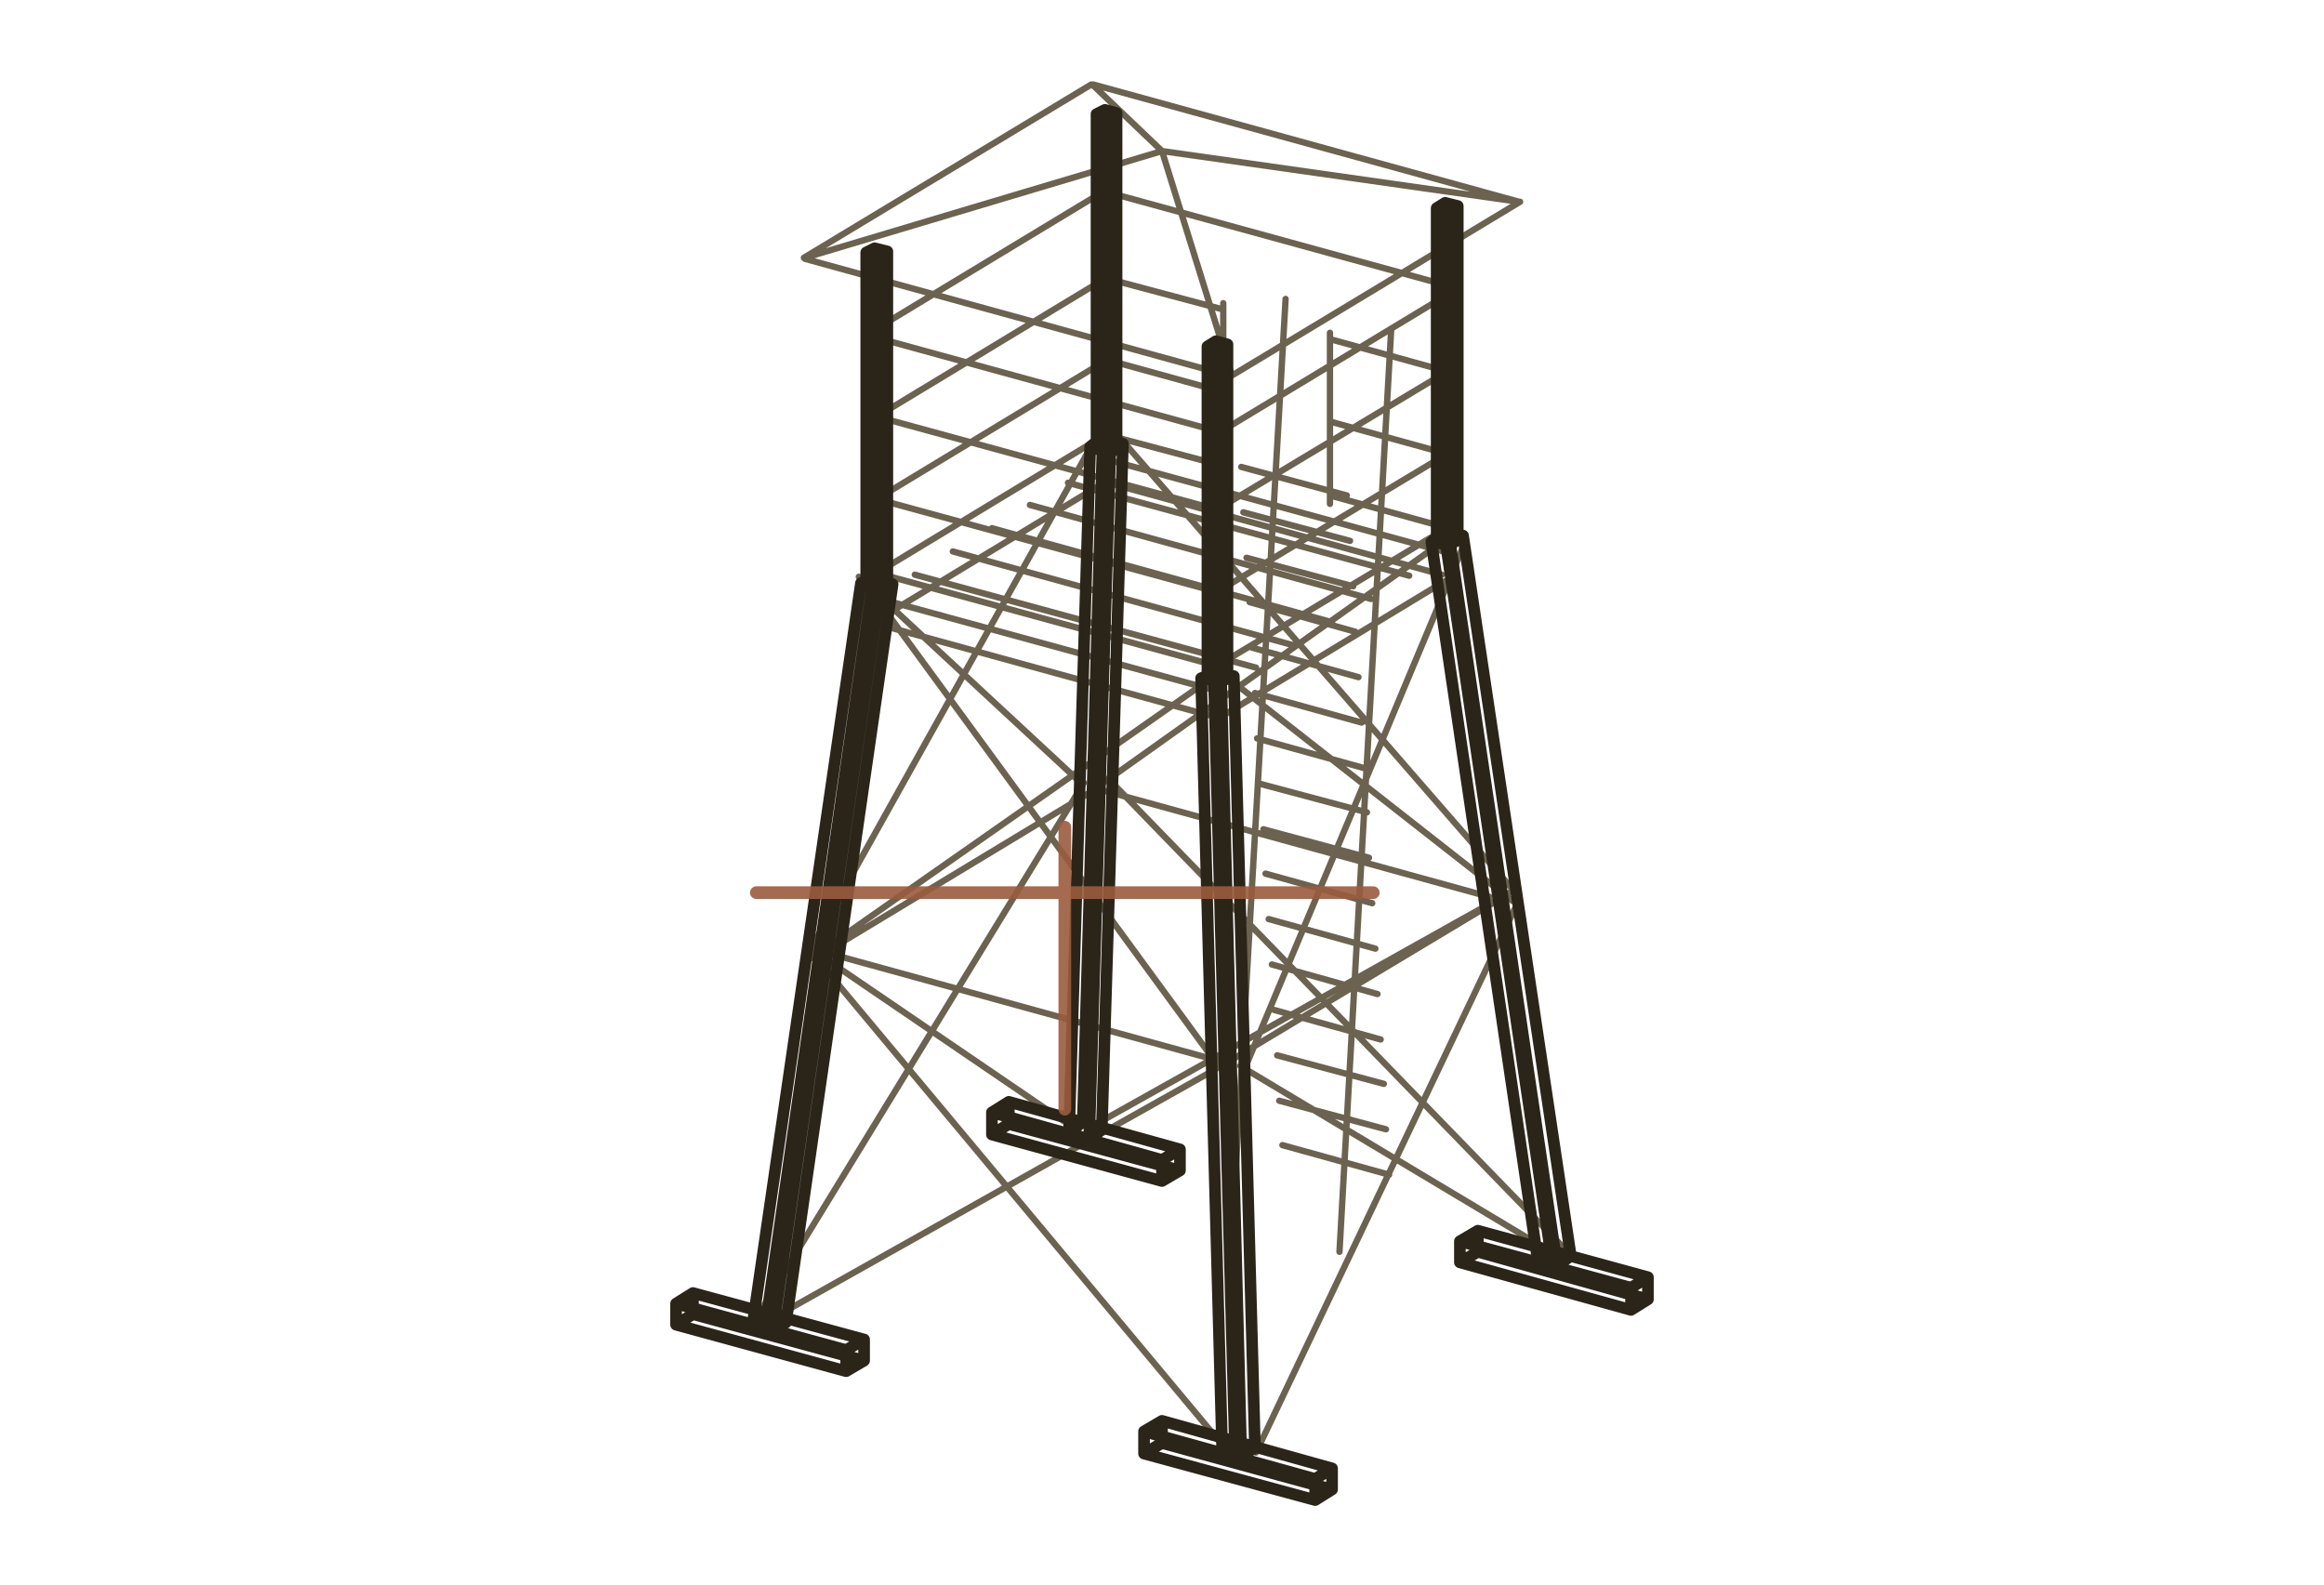
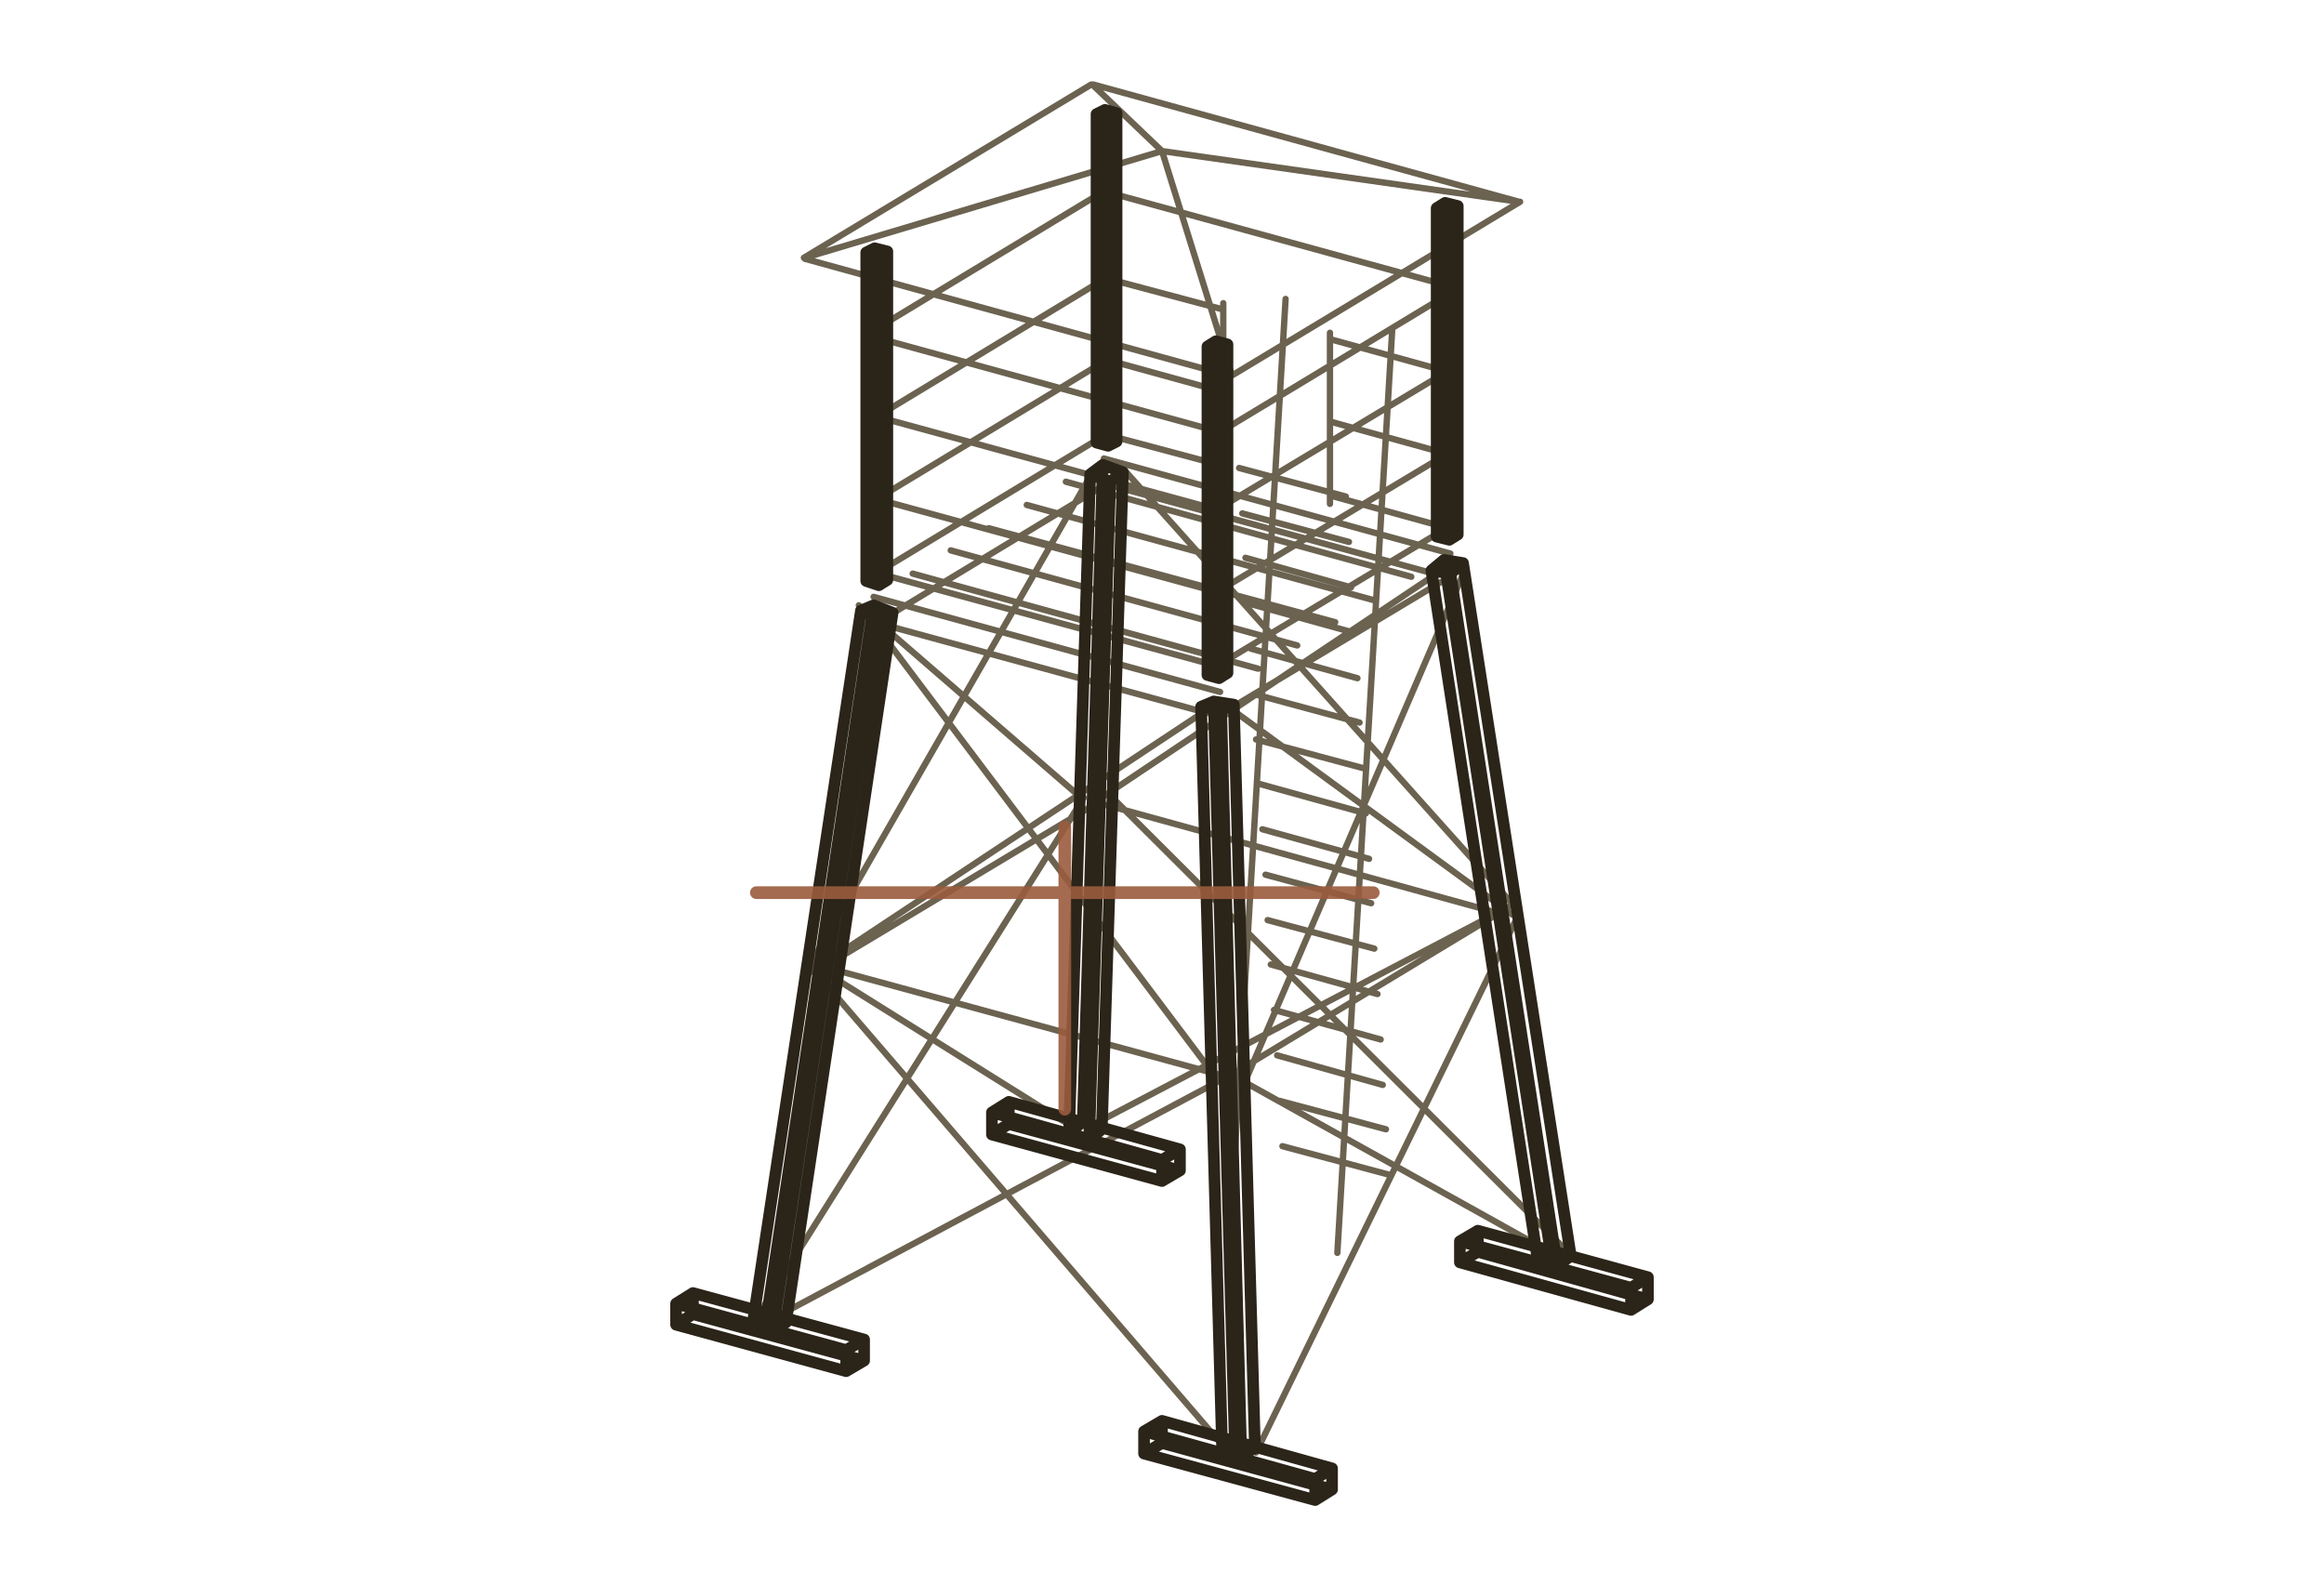
<svg xmlns="http://www.w3.org/2000/svg" viewBox="0 0 220 150" width="220" height="150" role="img">
  <g fill="none" stroke="#6b6250" stroke-width="0.6" stroke-linecap="round">
-     <path d="M104.7 74.9L141 84.9M103.6 106.5L142.9 84.5M148.3 118.4L104.9 73.7M141.3 85.5L116.8 100.2M148.3 119.4L117.4 100.9M118.9 137.5L143.7 85.4M115.3 100.4L79 90.4M116.4 137.6L77.1 90.5M71.7 125.6L115.1 101.2M78.7 89.8L103.2 75M71.7 124.6L102.6 74.1M101.1 106.4L76.3 89.5M105.6 45.9L136.5 54.4M104.6 74L137.8 50.4M143.2 84.2L105.9 41.3M136.8 55L116 67.6M143.2 85.3L116.4 64.3M117.9 101L138.7 51.3M114.4 67.7L83.5 59.2M115.4 101L82.2 55.6M76.8 90.7L114.1 64.6M83.2 58.6L104 46M76.8 89.7L103.6 41.7M102.1 73.9L81.3 54.6M104.8 43.5L137 52.3M101.1 45.7L133.4 54.5M97.5 47.8L129.8 56.7M93.9 50L126.1 58.9M90.2 52.2L122.5 61.1M86.6 54.4L118.9 63.2M83 56.6L115.2 65.4M126.8 118.5L131.7 31.1M116.7 115.7L121.7 28.3M131.5 111.2L121.4 108.4M131.2 106.9L121.1 104.2M131 102.6L120.9 99.9M130.7 98.4L120.6 95.6M130.4 94.1L120.4 91.3M130.2 89.8L120.1 87M129.9 85.5L119.8 82.7M129.6 81.2L119.6 78.5M129.4 76.9L119.3 74.2M129.1 72.7L119 69.9M128.9 68.4L118.8 65.6M128.6 64.1L118.5 61.3M128.3 59.8L118.3 57M128.1 55.5L118 52.8M127.8 51.2L117.7 48.5M127.5 46.9L117.5 44.2M115.8 44.9L115.8 28.7M105.3 26.5L115.8 29.3M105.3 34.2L115.8 37.1M105.3 41.3L115.8 44.1M125.9 47.7L125.9 31.5M125.9 32.1L136.4 35M125.9 39.9L136.4 42.8M125.9 46.9L136.4 49.8M136.6 35.4L115.6 48M136.6 43.2L115.6 55.8M136.6 50.2L115.6 62.8M114.7 48.1L83.6 39.6M114.7 55.9L83.6 47.4M114.7 62.9L83.6 54.4M83.4 39.2L104.4 26.5M83.4 47L104.4 34.3M83.4 54L104.4 41.3M104.5 18.1L138 27.3M138 27.3L115.5 40.9M115.5 40.9L82 31.7M82 31.7L104.5 18.1M103.4 8L110 14.3M143.8 19.1L110 14.3M116.6 35.5L110 14.3M76.2 24.4L110 14.3M103.5 8L143.8 19.1M143.9 19.1L116.7 35.5M116.5 35.6L76.2 24.5M76.1 24.4L103.3 8" />
+     <path d="M104.7 76.2L141 86.2M103.6 106.4L142.9 85.8M148.3 118.4L104.9 75.1M141.3 86.8L116.8 101.6M148.3 119.4L117.4 102.2M118.9 137.5L143.7 86.7M115.3 101.7L79 91.8M116.4 137.6L77.1 91.9M71.7 125.6L115.1 102.5M78.7 91.1L103.2 76.4M71.7 124.6L102.6 75.5M101.1 106.4L76.3 90.9M105.7 46.1L136.1 54.4M104.6 75.3L137.8 53.1M143.2 85.6L105.9 43.9M136.4 55.1L115.9 67.4M143.2 86.6L116.4 67M117.9 102.3L138.7 53.9M114.3 67.5L83.9 59.2M115.4 102.4L82.2 58.3M76.8 92L114.1 67.3M83.6 58.6L104.1 46.2M76.8 91.1L103.6 44.4M102.1 75.3L81.3 57.3M104.5 43.4L137.3 52.4M100.9 45.6L133.6 54.6M97.2 47.8L130 56.8M93.6 50L126.4 58.9M90 52.1L122.8 61.1M86.4 54.3L119.1 63.3M82.7 56.5L115.5 65.5M126.6 118.6L131.8 31.1M116.5 115.9L121.7 28.3M131.5 111.2L121.4 108.5M131.2 106.9L121.1 104.2M130.9 102.7L120.9 99.9M130.7 98.4L120.6 95.6M130.4 94.1L120.3 91.3M130.1 89.8L120 87.1M129.8 85.5L119.8 82.8M129.6 81.3L119.5 78.5M129.3 77L119.2 74.2M129 72.7L118.9 70M128.7 68.4L118.7 65.7M128.5 64.2L118.4 61.4M128.2 59.9L118.1 57.1M127.9 55.6L117.9 52.8M127.7 51.3L117.6 48.6M127.4 47L117.3 44.3M115.8 44.9L115.8 28.7M105.3 26.5L115.8 29.3M105.3 34.2L115.8 37.1M105.3 41.3L115.8 44.1M125.9 47.7L125.9 31.5M125.9 32.1L136.4 35M125.9 39.9L136.4 42.8M125.9 46.9L136.4 49.8M136.6 35.4L115.6 48M136.6 43.2L115.6 55.8M136.6 50.2L115.6 62.8M114.7 48.1L83.6 39.6M114.7 55.9L83.6 47.4M114.7 62.9L83.6 54.4M83.4 39.2L104.4 26.5M83.4 47L104.4 34.3M83.4 54L104.4 41.3M104.5 18.1L138 27.3M138 27.3L115.5 40.9M115.5 40.9L82 31.7M82 31.7L104.5 18.1M103.4 8L110 14.3M143.8 19.1L110 14.3M116.6 35.5L110 14.3M76.2 24.4L110 14.3M103.5 8L143.8 19.1M143.9 19.1L116.7 35.5M116.5 35.6L76.2 24.5M76.1 24.4L103.3 8" />
  </g>
  <g fill="none" stroke="#2b2419" stroke-width="1.1" stroke-linecap="round">
-     <path d="M93.9 107.4L93.9 105.3M95.5 106.4L95.5 104.3M110 111.8L110 109.8M111.7 110.8L111.7 108.8M93.9 107.4L95.5 106.4M93.9 105.3L95.5 104.3M110 111.8L111.7 110.8M110 109.8L111.7 108.8M93.9 107.4L110 111.8M93.9 105.3L110 109.8M95.5 106.4L111.7 110.8M95.5 104.3L111.7 108.8M138.2 119.5L138.2 117.5M139.9 118.5L139.9 116.5M154.4 124L154.4 121.9M156 123L156 120.9M138.2 119.5L139.9 118.5M138.2 117.5L139.9 116.5M154.4 124L156 123M154.4 121.9L156 120.9M138.2 119.5L154.4 124M138.2 117.5L154.4 121.9M139.9 118.5L156 123M139.9 116.5L156 120.9M108.3 137.6L108.3 135.5M110 136.6L110 134.5M124.5 142L124.5 140M126.1 141L126.1 139M108.3 137.6L110 136.6M108.3 135.5L110 134.5M124.5 142L126.1 141M124.5 140L126.1 139M108.3 137.6L124.5 142M108.3 135.5L124.5 140M110 136.6L126.1 141M110 134.5L126.1 139M64 125.4L64 123.4M65.6 124.4L65.6 122.4M80.1 129.8L80.1 127.8M81.8 128.8L81.8 126.8M64 125.4L65.6 124.4M64 123.4L65.6 122.4M80.1 129.8L81.8 128.8M80.1 127.8L81.8 126.8M64 125.4L80.1 129.8M64 123.4L80.1 127.8M65.6 124.4L81.8 128.8M65.6 122.4L81.8 126.8M104.3 106.9L103.1 107.9M102.5 106.2L101.2 107.2M106.3 42L105.1 42.9M104.4 41.3L103.2 42.3M104.3 106.9L102.5 106.2M103.1 107.9L101.2 107.2M106.3 42L104.4 41.3M105.1 42.9L103.2 42.3M104.3 106.9L106.3 42M103.1 107.9L105.1 42.9M102.5 106.2L104.4 41.3M101.2 107.2L103.2 42.3M148.7 118.9L147.4 119.8M146.8 118.6L145.6 119.5M138.5 50.7L137.3 51.6M136.7 50.3L135.5 51.3M148.7 118.9L146.8 118.6M147.4 119.8L145.6 119.5M138.5 50.7L136.7 50.3M137.3 51.6L135.5 51.3M148.7 118.9L138.5 50.7M147.4 119.8L137.3 51.6M146.8 118.6L136.7 50.3M145.6 119.5L135.5 51.3M118.8 137.1L117.5 137.7M116.9 136.8L115.7 137.4M116.8 64L115.6 64.5M114.9 63.7L113.7 64.2M118.8 137.1L116.9 136.8M117.5 137.7L115.7 137.4M116.8 64L114.9 63.7M115.6 64.5L113.7 64.2M118.8 137.1L116.8 64M117.5 137.7L115.6 64.5M116.9 136.8L114.9 63.7M115.7 137.4L113.7 64.2M74.4 125.2L73.2 125.7M72.6 124.5L71.3 125M84.5 55.3L83.3 55.9M82.7 54.6L81.5 55.2M74.4 125.2L72.6 124.5M73.2 125.7L71.3 125M84.5 55.3L82.7 54.6M83.3 55.9L81.5 55.2M74.4 125.2L84.5 55.3M73.2 125.7L83.3 55.9M72.6 124.5L82.7 54.6M71.3 125L81.5 55.2M105.7 41.8L104.9 42.2M104.6 41.4L103.8 41.9M105.7 10.7L104.9 11.2M104.6 10.4L103.8 10.8M105.7 41.8L104.6 41.4M104.9 42.2L103.8 41.9M105.7 10.7L104.6 10.4M104.9 11.2L103.8 10.8M105.7 41.8L105.7 10.7M104.9 42.2L104.9 11.2M104.6 41.4L104.6 10.4M103.8 41.9L103.8 10.8M138 50.6L137.2 51.1M136.8 50.3L136 50.8M138 19.5L137.2 20M136.8 19.2L136 19.7M138 50.6L136.8 50.3M137.2 51.1L136 50.8M138 19.5L136.8 19.2M137.2 20L136 19.7M138 50.6L138 19.5M137.2 51.1L137.2 20M136.8 50.3L136.8 19.2M136 50.8L136 19.7M116.2 63.7L115.4 64.2M115.1 63.4L114.3 63.9M116.2 32.6L115.4 33.1M115.1 32.3L114.3 32.8M116.2 63.7L115.1 63.4M115.4 64.2L114.3 63.9M116.2 32.6L115.1 32.3M115.4 33.1L114.3 32.8M116.2 63.7L116.2 32.6M115.4 64.2L115.4 33.1M115.1 63.4L115.1 32.3M114.3 63.9L114.3 32.8M84 54.9L83.2 55.4M82.8 54.6L82 55M84 23.8L83.2 24.3M82.8 23.5L82 23.9M84 54.9L82.8 54.6M83.2 55.4L82 55M84 23.8L82.8 23.5M83.2 24.3L82 23.9M84 54.9L84 23.8M83.2 55.4L83.2 24.3M82.8 54.6L82.8 23.5M82 55L82 23.9" />
+     <path d="M93.9 107.4L93.9 105.3M95.5 106.4L95.5 104.3M110 111.8L110 109.8M111.7 110.8L111.7 108.8M93.9 107.4L95.5 106.4M93.9 105.3L95.5 104.3M110 111.8L111.7 110.8M110 109.8L111.7 108.8M93.9 107.4L110 111.8M93.9 105.3L110 109.8M95.5 106.4L111.7 110.8M95.5 104.3L111.7 108.8M138.2 119.5L138.2 117.5M139.9 118.5L139.9 116.5M154.4 124L154.4 121.9M156 123L156 120.9M138.2 119.5L139.9 118.5M138.2 117.5L139.9 116.5M154.4 124L156 123M154.4 121.9L156 120.9M138.2 119.5L154.4 124M138.2 117.5L154.4 121.9M139.9 118.5L156 123M139.9 116.5L156 120.9M108.3 137.6L108.3 135.5M110 136.6L110 134.5M124.5 142L124.5 140M126.1 141L126.1 139M108.3 137.6L110 136.6M108.3 135.5L110 134.5M124.5 142L126.1 141M124.5 140L126.1 139M108.3 137.6L124.5 142M108.3 135.5L124.5 140M110 136.6L126.1 141M110 134.5L126.1 139M64 125.4L64 123.4M65.6 124.4L65.6 122.4M80.1 129.8L80.1 127.8M81.8 128.8L81.8 126.8M64 125.4L65.6 124.4M64 123.4L65.6 122.4M80.1 129.8L81.8 128.8M80.1 127.8L81.8 126.8M64 125.4L80.1 129.8M64 123.4L80.1 127.8M65.6 124.4L81.8 128.8M65.6 122.4L81.8 126.8M104.3 106.9L103.1 107.9M102.5 106.2L101.2 107.2M106.3 44.7L105.1 45.6M104.4 44L103.2 44.9M104.3 106.9L102.5 106.2M103.1 107.9L101.2 107.2M106.3 44.7L104.4 44M105.1 45.6L103.2 44.9M104.3 106.9L106.3 44.7M103.1 107.9L105.1 45.6M102.5 106.2L104.4 44M101.2 107.2L103.2 44.9M148.7 118.9L147.4 119.8M146.8 118.6L145.6 119.5M138.5 53.3L137.3 54.3M136.7 53L135.5 54M148.7 118.9L146.8 118.6M147.4 119.8L145.6 119.5M138.5 53.3L136.7 53M137.3 54.3L135.5 54M148.7 118.9L138.5 53.3M147.4 119.8L137.3 54.3M146.8 118.6L136.7 53M145.6 119.5L135.5 54M118.8 137.1L117.5 137.7M116.9 136.8L115.7 137.4M116.8 66.7L115.6 67.2M114.9 66.4L113.7 66.9M118.8 137.1L116.9 136.8M117.5 137.7L115.7 137.4M116.8 66.7L114.9 66.4M115.6 67.2L113.7 66.9M118.8 137.1L116.8 66.7M117.5 137.7L115.6 67.2M116.9 136.8L114.9 66.4M115.7 137.4L113.7 66.9M74.4 125.2L73.2 125.7M72.6 124.5L71.3 125M84.5 58L83.3 58.6M82.7 57.3L81.5 57.8M74.4 125.2L72.6 124.5M73.2 125.7L71.3 125M84.5 58L82.7 57.3M83.3 58.6L81.5 57.8M74.4 125.2L84.5 58M73.2 125.7L83.3 58.6M72.6 124.5L82.7 57.3M71.3 125L81.5 57.8M105.7 41.8L104.9 42.2M104.6 41.4L103.8 41.9M105.7 10.7L104.9 11.2M104.6 10.4L103.8 10.8M105.7 41.8L104.6 41.4M104.9 42.2L103.8 41.9M105.7 10.7L104.6 10.4M104.9 11.2L103.8 10.8M105.7 41.8L105.7 10.7M104.9 42.2L104.9 11.2M104.6 41.4L104.6 10.4M103.8 41.9L103.8 10.8M138 50.6L137.2 51.1M136.8 50.3L136 50.8M138 19.5L137.2 20M136.8 19.2L136 19.7M138 50.6L136.8 50.3M137.2 51.1L136 50.8M138 19.5L136.8 19.2M137.2 20L136 19.7M138 50.6L138 19.5M137.2 51.1L137.2 20M136.8 50.3L136.8 19.2M136 50.8L136 19.7M116.2 63.7L115.4 64.2M115.1 63.4L114.3 63.9M116.2 32.6L115.4 33.1M115.1 32.3L114.3 32.8M116.2 63.7L115.1 63.4M115.4 64.2L114.3 63.9M116.2 32.6L115.1 32.3M115.4 33.1L114.3 32.8M116.2 63.7L116.2 32.6M115.4 64.2L115.4 33.1M115.1 63.4L115.1 32.3M114.3 63.9L114.3 32.8M84 54.9L83.2 55.4M82.8 54.6L82 55M84 23.8L83.2 24.3M82.8 23.5L82 23.9M84 54.9L82.8 54.6M83.2 55.4L82 55M84 23.8L82.8 23.5M83.2 24.3L82 23.9M84 54.9L84 23.8M83.2 55.4L83.2 24.3M82.8 54.6L82.8 23.5M82 55L82 23.9" />
  </g>
  <g fill="none" stroke="#9a5b3d" stroke-width="1.2" stroke-linecap="round" opacity="0.9">
    <path d="M100.8 105L100.8 78.3M71.6 84.5L130 84.5" />
  </g>
</svg>
